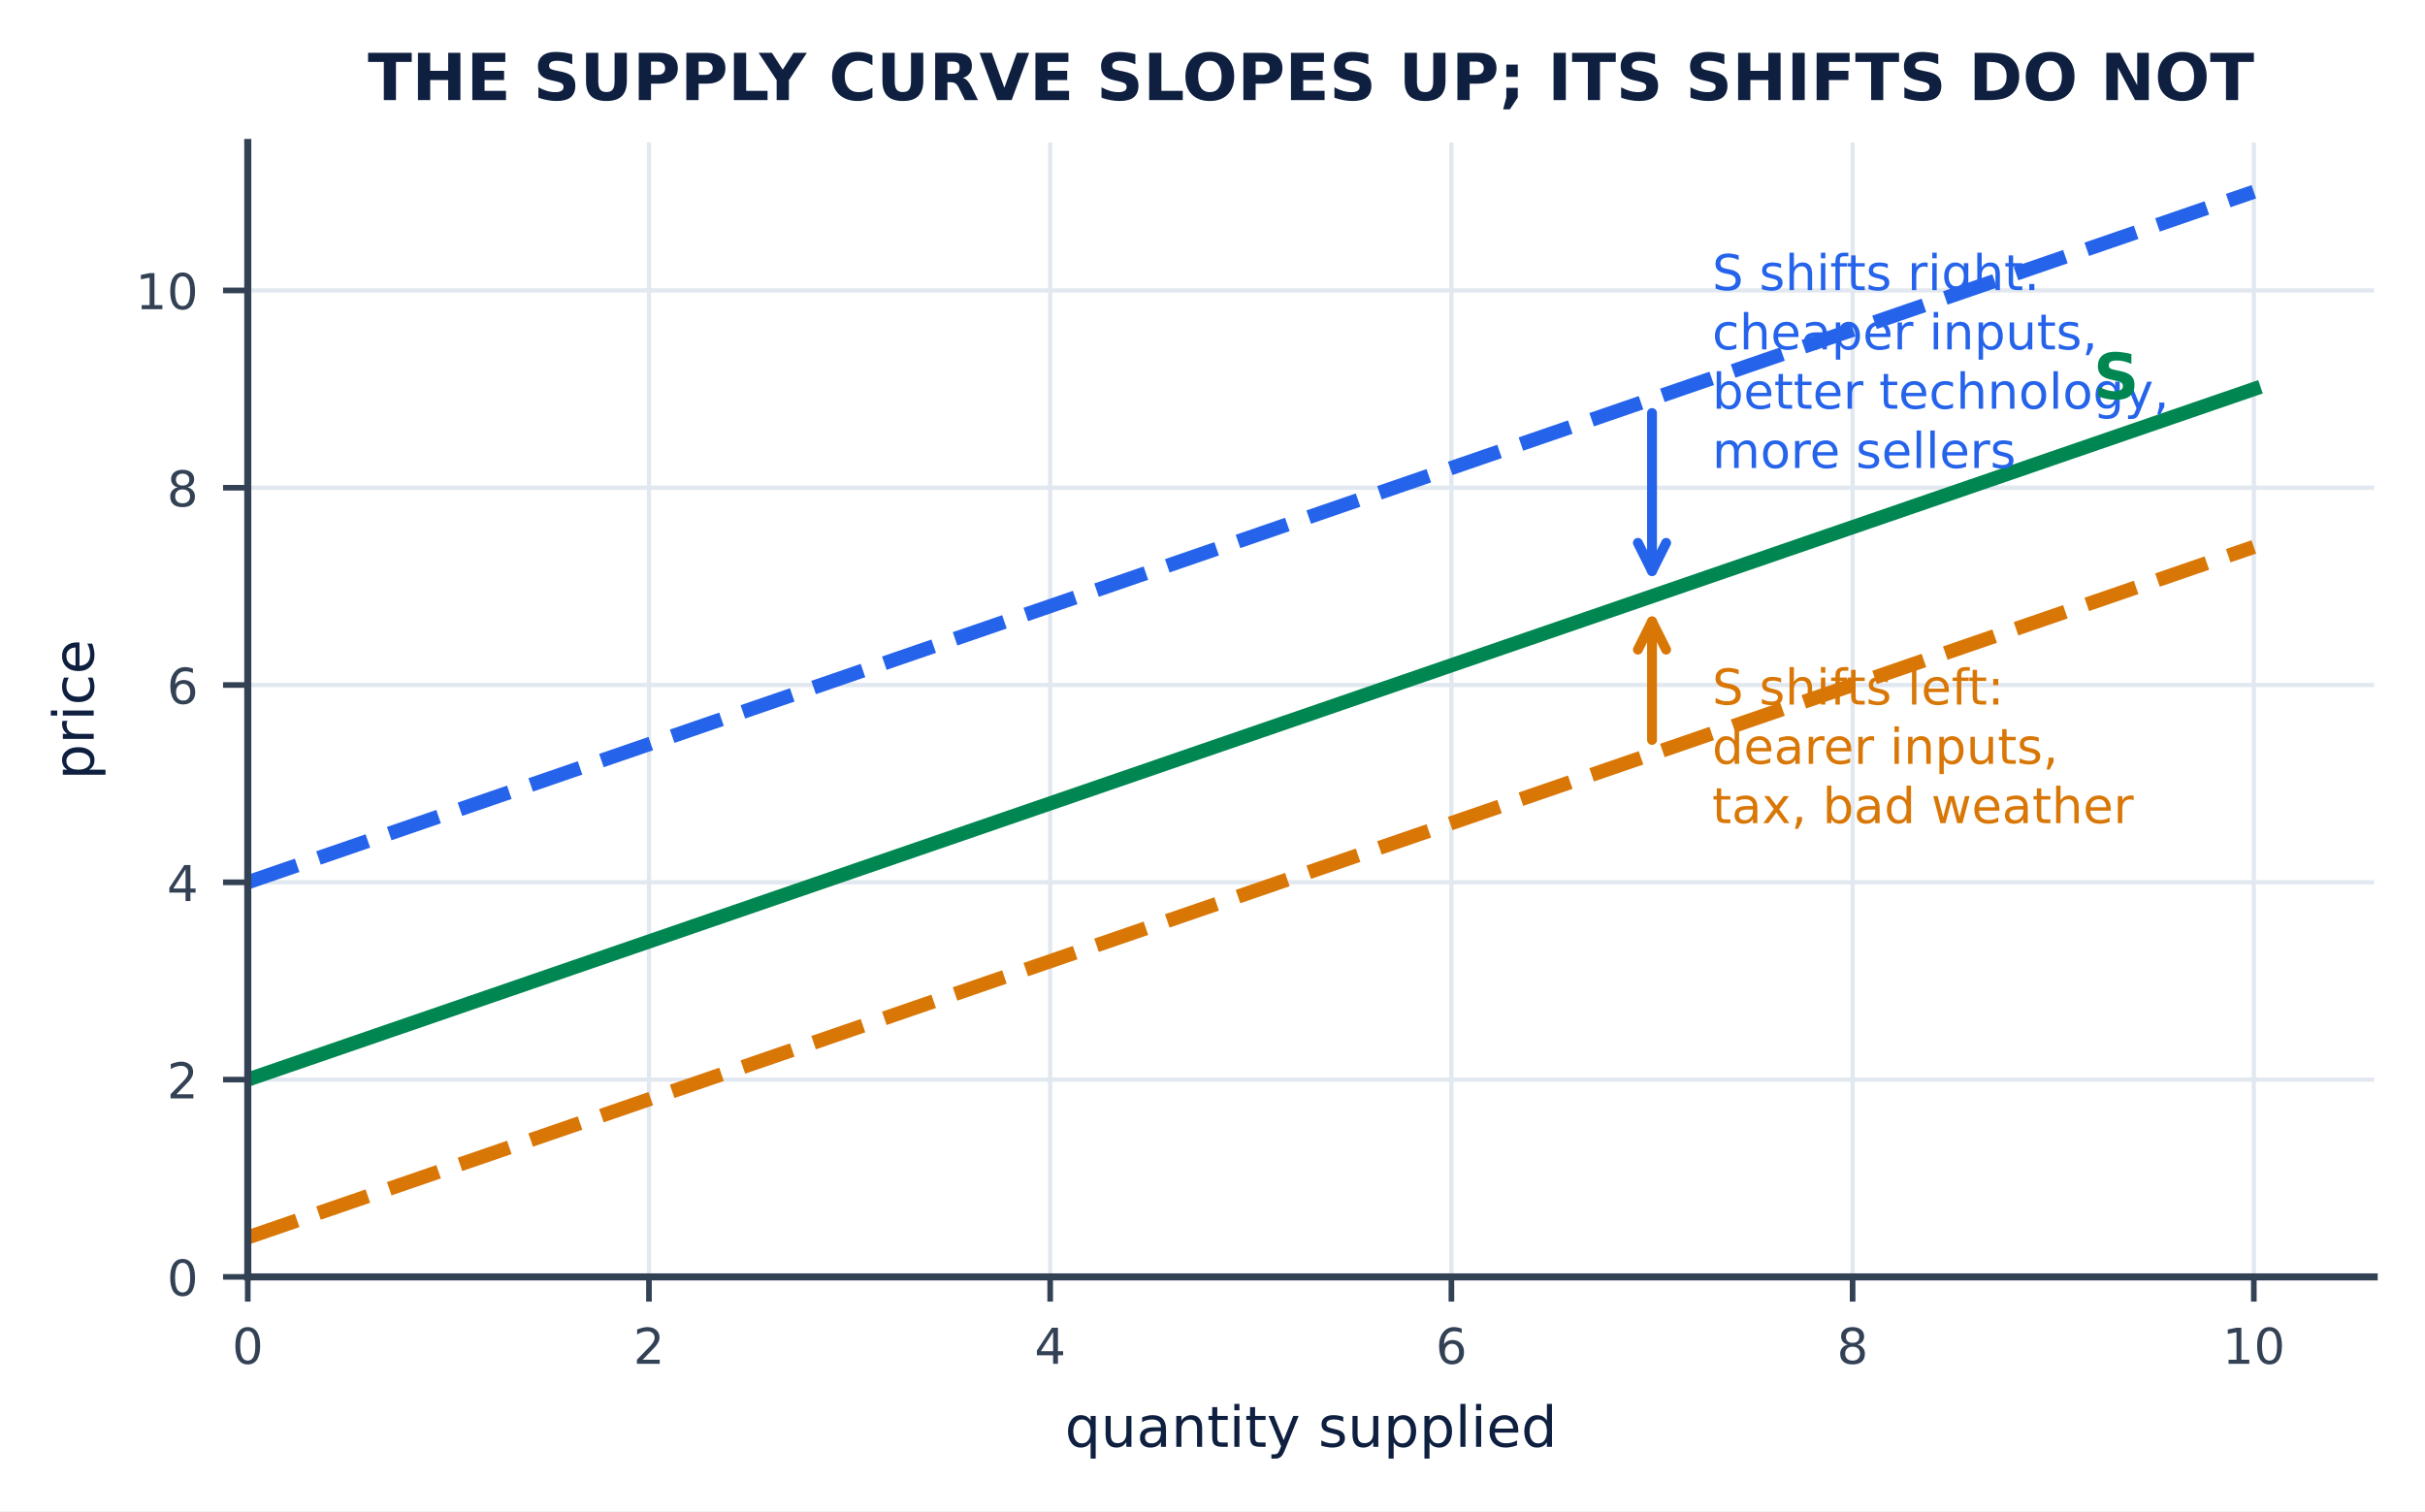
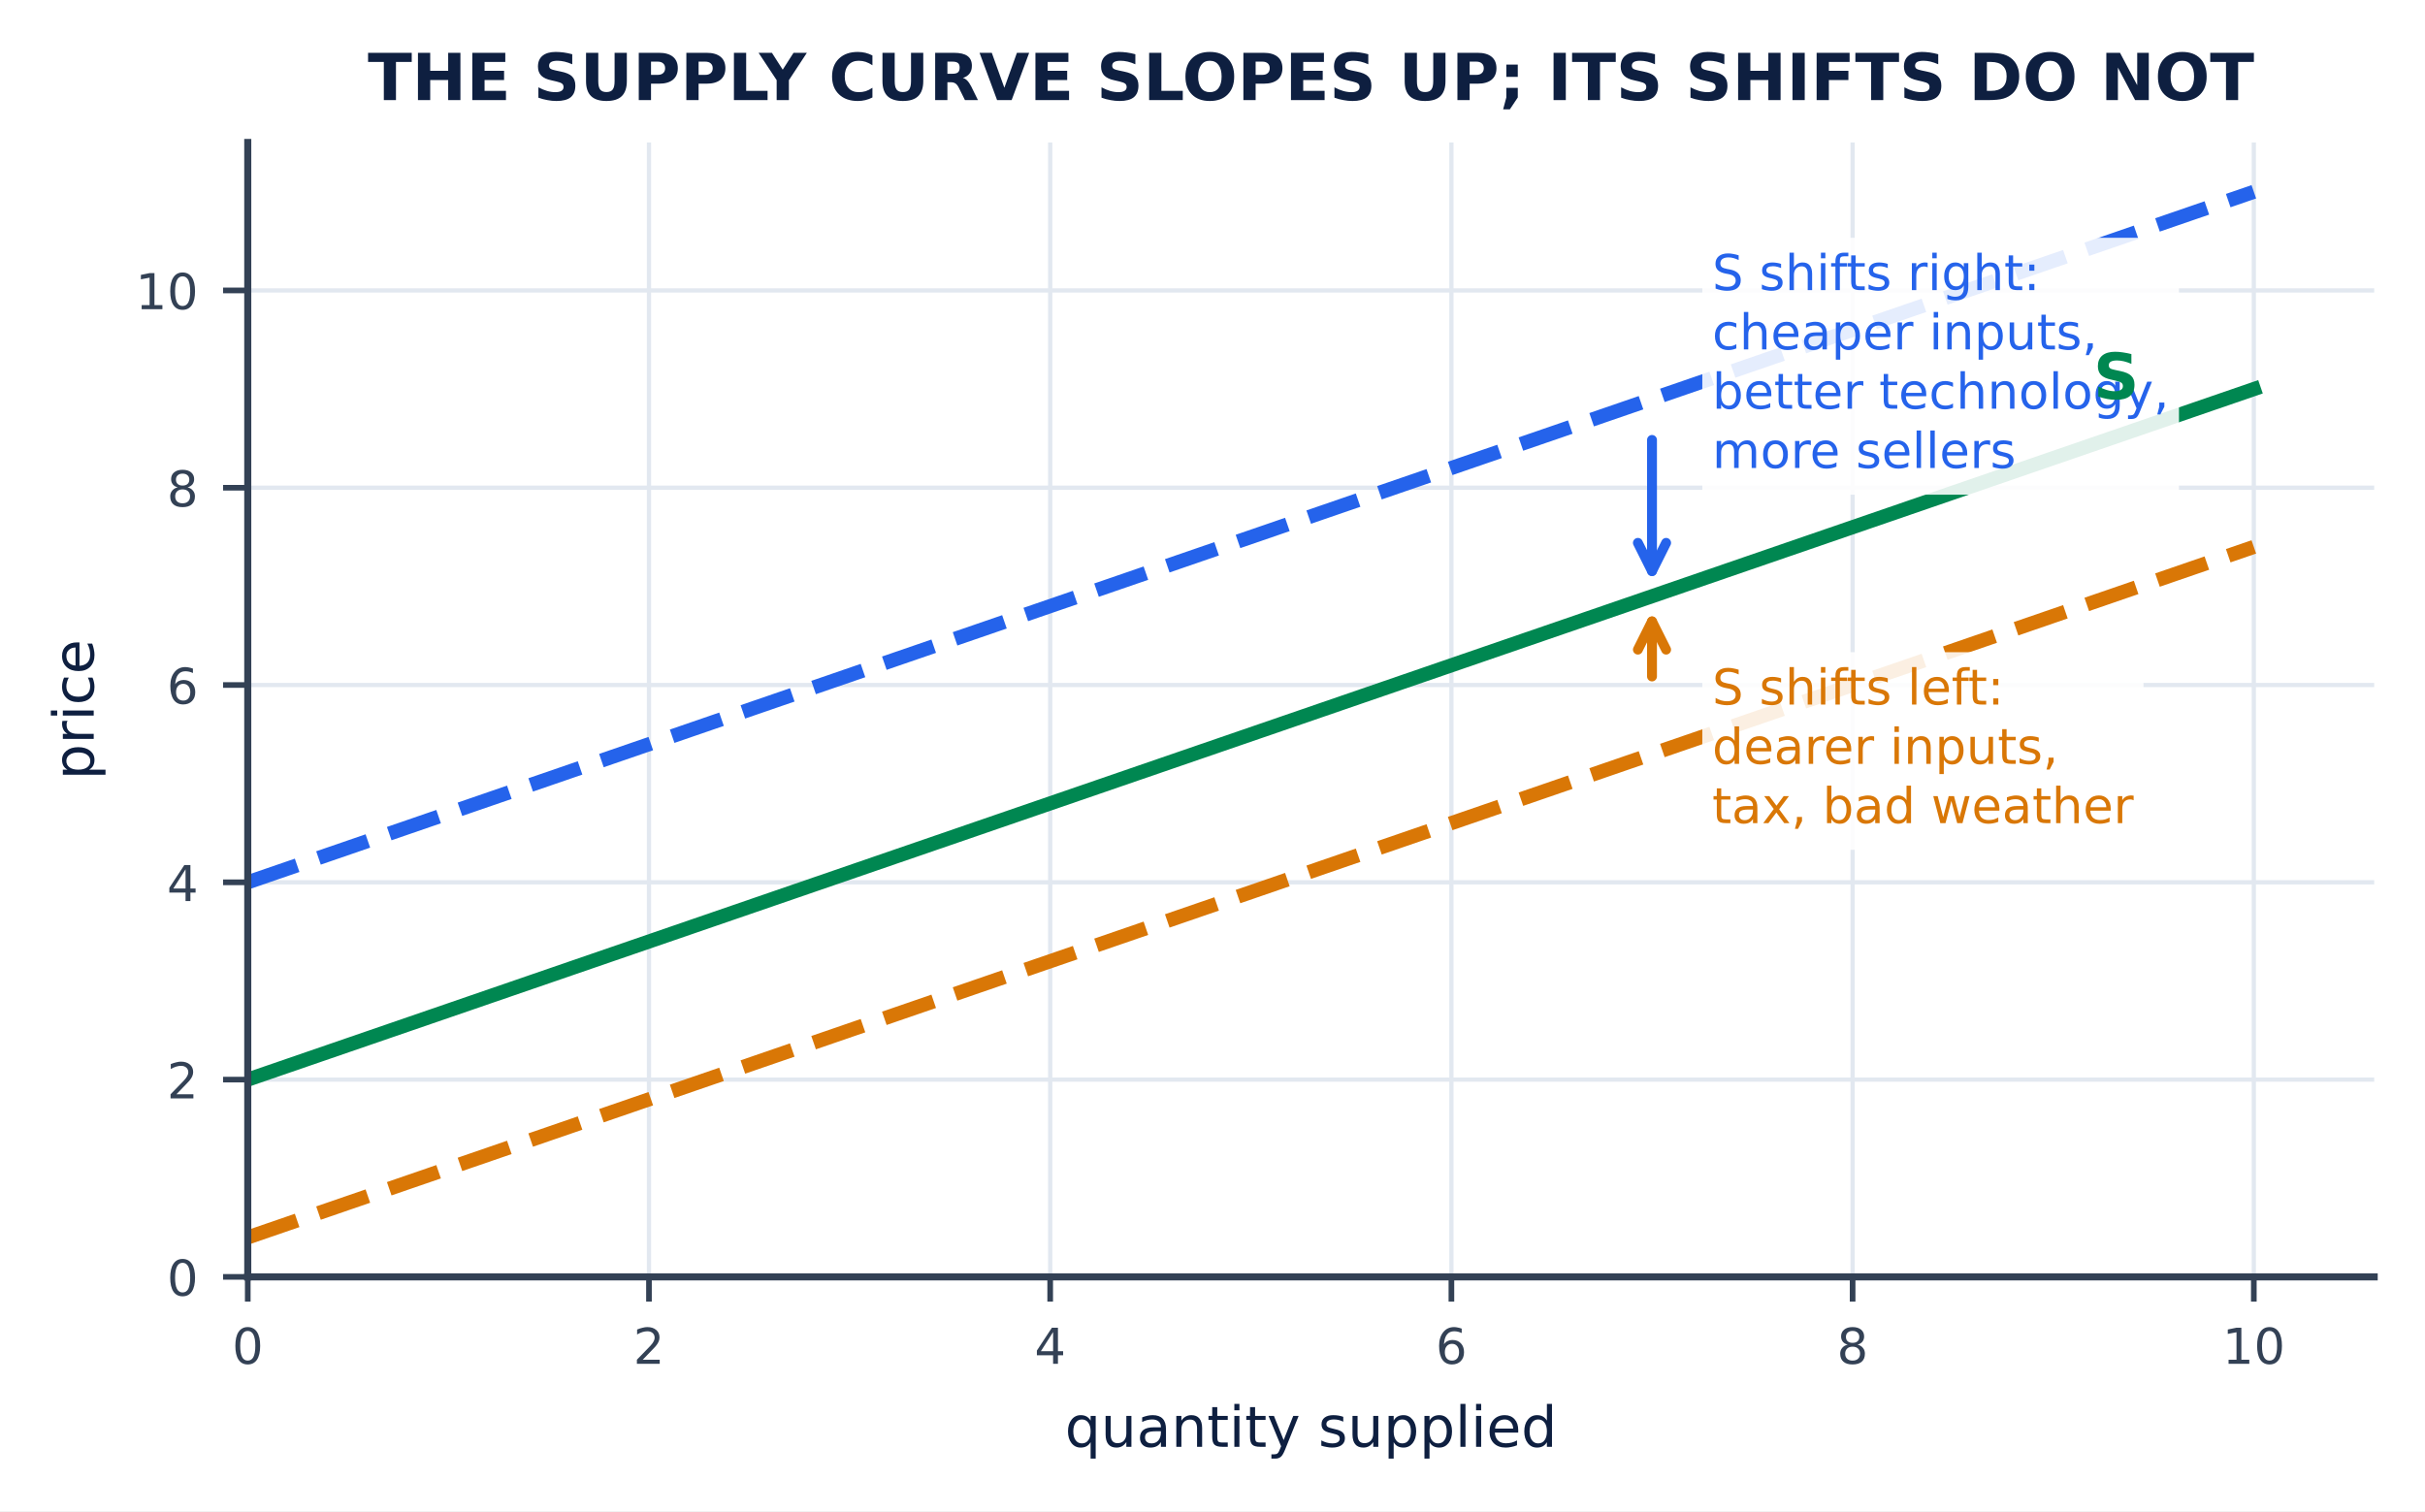
<svg xmlns="http://www.w3.org/2000/svg" xmlns:xlink="http://www.w3.org/1999/xlink" width="343.628pt" height="214.166pt" viewBox="0 0 343.628 214.166" version="1.1">
  <defs>
    <style type="text/css">*{stroke-linejoin: round; stroke-linecap: butt}</style>
  </defs>
  <g id="figure_1">
    <g id="patch_1">
      <path d="M 0 214.166  L 343.628 214.166  L 343.628 0  L 0 0  z " style="fill: #ffffff" />
    </g>
    <g id="axes_1">
      <g id="patch_2">
        <path d="M 35.108 180.966  L 336.428 180.966  L 336.428 20.19  L 35.108 20.19  z " style="fill: #ffffff" />
      </g>
      <g id="matplotlib.axis_1">
        <g id="xtick_1">
          <g id="line2d_1">
            <path d="M 35.108 180.966  L 35.108 20.19  " clip-path="url(#p8efb5f2dc7)" style="fill: none; stroke: #e2e8f0; stroke-width: 0.6; stroke-linecap: square" />
          </g>
          <g id="line2d_2">
            <defs>
              <path id="m8ef72950b3" d="M 0 0  L 0 3.5  " style="stroke: #334155; stroke-width: 0.8" />
            </defs>
            <g>
              <use xlink:href="#m8ef72950b3" x="35.108" y="180.966" style="fill: #334155; stroke: #334155; stroke-width: 0.8" />
            </g>
          </g>
          <g id="text_1">
            <text style="font-size: 7px; font-family: 'DejaVu Sans'; text-anchor: middle; fill: #334155" x="35.108" y="193.284" transform="rotate(-0 35.10813 193.2842)">0</text>
          </g>
        </g>
        <g id="xtick_2">
          <g id="line2d_3">
            <path d="M 91.961 180.966  L 91.961 20.19  " clip-path="url(#p8efb5f2dc7)" style="fill: none; stroke: #e2e8f0; stroke-width: 0.6; stroke-linecap: square" />
          </g>
          <g id="line2d_4">
            <g>
              <use xlink:href="#m8ef72950b3" x="91.961" y="180.966" style="fill: #334155; stroke: #334155; stroke-width: 0.8" />
            </g>
          </g>
          <g id="text_2">
            <text style="font-size: 7px; font-family: 'DejaVu Sans'; text-anchor: middle; fill: #334155" x="91.961" y="193.284" transform="rotate(-0 91.96095 193.2842)">2</text>
          </g>
        </g>
        <g id="xtick_3">
          <g id="line2d_5">
            <path d="M 148.814 180.966  L 148.814 20.19  " clip-path="url(#p8efb5f2dc7)" style="fill: none; stroke: #e2e8f0; stroke-width: 0.6; stroke-linecap: square" />
          </g>
          <g id="line2d_6">
            <g>
              <use xlink:href="#m8ef72950b3" x="148.814" y="180.966" style="fill: #334155; stroke: #334155; stroke-width: 0.8" />
            </g>
          </g>
          <g id="text_3">
            <text style="font-size: 7px; font-family: 'DejaVu Sans'; text-anchor: middle; fill: #334155" x="148.814" y="193.284" transform="rotate(-0 148.8138 193.2842)">4</text>
          </g>
        </g>
        <g id="xtick_4">
          <g id="line2d_7">
            <path d="M 205.667 180.966  L 205.667 20.19  " clip-path="url(#p8efb5f2dc7)" style="fill: none; stroke: #e2e8f0; stroke-width: 0.6; stroke-linecap: square" />
          </g>
          <g id="line2d_8">
            <g>
              <use xlink:href="#m8ef72950b3" x="205.667" y="180.966" style="fill: #334155; stroke: #334155; stroke-width: 0.8" />
            </g>
          </g>
          <g id="text_4">
            <text style="font-size: 7px; font-family: 'DejaVu Sans'; text-anchor: middle; fill: #334155" x="205.667" y="193.284" transform="rotate(-0 205.6666 193.2842)">6</text>
          </g>
        </g>
        <g id="xtick_5">
          <g id="line2d_9">
            <path d="M 262.519 180.966  L 262.519 20.19  " clip-path="url(#p8efb5f2dc7)" style="fill: none; stroke: #e2e8f0; stroke-width: 0.6; stroke-linecap: square" />
          </g>
          <g id="line2d_10">
            <g>
              <use xlink:href="#m8ef72950b3" x="262.519" y="180.966" style="fill: #334155; stroke: #334155; stroke-width: 0.8" />
            </g>
          </g>
          <g id="text_5">
            <text style="font-size: 7px; font-family: 'DejaVu Sans'; text-anchor: middle; fill: #334155" x="262.519" y="193.284" transform="rotate(-0 262.5194 193.2842)">8</text>
          </g>
        </g>
        <g id="xtick_6">
          <g id="line2d_11">
            <path d="M 319.372 180.966  L 319.372 20.19  " clip-path="url(#p8efb5f2dc7)" style="fill: none; stroke: #e2e8f0; stroke-width: 0.6; stroke-linecap: square" />
          </g>
          <g id="line2d_12">
            <g>
              <use xlink:href="#m8ef72950b3" x="319.372" y="180.966" style="fill: #334155; stroke: #334155; stroke-width: 0.8" />
            </g>
          </g>
          <g id="text_6">
            <text style="font-size: 7px; font-family: 'DejaVu Sans'; text-anchor: middle; fill: #334155" x="319.372" y="193.284" transform="rotate(-0 319.3723 193.2842)">10</text>
          </g>
        </g>
        <g id="text_7">
          <text style="font-size: 8px; font-family: 'DejaVu Sans'; text-anchor: middle; fill: #0e1f40" x="185.768" y="205.045" transform="rotate(-0 185.7681 205.0446)">quantity supplied</text>
        </g>
      </g>
      <g id="matplotlib.axis_2">
        <g id="ytick_1">
          <g id="line2d_13">
            <path d="M 35.108 180.966  L 336.428 180.966  " clip-path="url(#p8efb5f2dc7)" style="fill: none; stroke: #e2e8f0; stroke-width: 0.6; stroke-linecap: square" />
          </g>
          <g id="line2d_14">
            <defs>
              <path id="ma2e27340b0" d="M 0 0  L -3.5 0  " style="stroke: #334155; stroke-width: 0.8" />
            </defs>
            <g>
              <use xlink:href="#ma2e27340b0" x="35.108" y="180.966" style="fill: #334155; stroke: #334155; stroke-width: 0.8" />
            </g>
          </g>
          <g id="text_8">
            <text style="font-size: 7px; font-family: 'DejaVu Sans'; text-anchor: end; fill: #334155" x="28.108" y="183.625" transform="rotate(-0 28.10813 183.625)">0</text>
          </g>
        </g>
        <g id="ytick_2">
          <g id="line2d_15">
            <path d="M 35.108 153.005  L 336.428 153.005  " clip-path="url(#p8efb5f2dc7)" style="fill: none; stroke: #e2e8f0; stroke-width: 0.6; stroke-linecap: square" />
          </g>
          <g id="line2d_16">
            <g>
              <use xlink:href="#ma2e27340b0" x="35.108" y="153.005" style="fill: #334155; stroke: #334155; stroke-width: 0.8" />
            </g>
          </g>
          <g id="text_9">
            <text style="font-size: 7px; font-family: 'DejaVu Sans'; text-anchor: end; fill: #334155" x="28.108" y="155.664" transform="rotate(-0 28.10813 155.664)">2</text>
          </g>
        </g>
        <g id="ytick_3">
          <g id="line2d_17">
            <path d="M 35.108 125.044  L 336.428 125.044  " clip-path="url(#p8efb5f2dc7)" style="fill: none; stroke: #e2e8f0; stroke-width: 0.6; stroke-linecap: square" />
          </g>
          <g id="line2d_18">
            <g>
              <use xlink:href="#ma2e27340b0" x="35.108" y="125.044" style="fill: #334155; stroke: #334155; stroke-width: 0.8" />
            </g>
          </g>
          <g id="text_10">
            <text style="font-size: 7px; font-family: 'DejaVu Sans'; text-anchor: end; fill: #334155" x="28.108" y="127.703" transform="rotate(-0 28.10813 127.7029)">4</text>
          </g>
        </g>
        <g id="ytick_4">
          <g id="line2d_19">
            <path d="M 35.108 97.083  L 336.428 97.083  " clip-path="url(#p8efb5f2dc7)" style="fill: none; stroke: #e2e8f0; stroke-width: 0.6; stroke-linecap: square" />
          </g>
          <g id="line2d_20">
            <g>
              <use xlink:href="#ma2e27340b0" x="35.108" y="97.083" style="fill: #334155; stroke: #334155; stroke-width: 0.8" />
            </g>
          </g>
          <g id="text_11">
            <text style="font-size: 7px; font-family: 'DejaVu Sans'; text-anchor: end; fill: #334155" x="28.108" y="99.742" transform="rotate(-0 28.10813 99.74189)">6</text>
          </g>
        </g>
        <g id="ytick_5">
          <g id="line2d_21">
            <path d="M 35.108 69.122  L 336.428 69.122  " clip-path="url(#p8efb5f2dc7)" style="fill: none; stroke: #e2e8f0; stroke-width: 0.6; stroke-linecap: square" />
          </g>
          <g id="line2d_22">
            <g>
              <use xlink:href="#ma2e27340b0" x="35.108" y="69.122" style="fill: #334155; stroke: #334155; stroke-width: 0.8" />
            </g>
          </g>
          <g id="text_12">
            <text style="font-size: 7px; font-family: 'DejaVu Sans'; text-anchor: end; fill: #334155" x="28.108" y="71.781" transform="rotate(-0 28.10813 71.78085)">8</text>
          </g>
        </g>
        <g id="ytick_6">
          <g id="line2d_23">
            <path d="M 35.108 41.161  L 336.428 41.161  " clip-path="url(#p8efb5f2dc7)" style="fill: none; stroke: #e2e8f0; stroke-width: 0.6; stroke-linecap: square" />
          </g>
          <g id="line2d_24">
            <g>
              <use xlink:href="#ma2e27340b0" x="35.108" y="41.161" style="fill: #334155; stroke: #334155; stroke-width: 0.8" />
            </g>
          </g>
          <g id="text_13">
            <text style="font-size: 7px; font-family: 'DejaVu Sans'; text-anchor: end; fill: #334155" x="28.108" y="43.82" transform="rotate(-0 28.10813 43.81981)">10</text>
          </g>
        </g>
        <g id="text_14">
          <text style="font-size: 8px; font-family: 'DejaVu Sans'; text-anchor: middle; fill: #0e1f40" x="13.279" y="100.578" transform="rotate(-90 13.27875 100.5778)">price</text>
        </g>
      </g>
      <g id="line2d_25">
        <path d="M 35.108 153.005  L 37.979 152.016  L 40.851 151.028  L 43.722 150.039  L 46.594 149.051  L 49.465 148.062  L 52.336 147.074  L 55.208 146.085  L 58.079 145.097  L 60.95 144.108  L 63.822 143.12  L 66.693 142.131  L 69.564 141.143  L 72.436 140.154  L 75.307 139.165  L 78.178 138.177  L 81.05 137.188  L 83.921 136.2  L 86.793 135.211  L 89.664 134.223  L 92.535 133.234  L 95.407 132.246  L 98.278 131.257  L 101.149 130.269  L 104.021 129.28  L 106.892 128.292  L 109.763 127.303  L 112.635 126.315  L 115.506 125.326  L 118.377 124.338  L 121.249 123.349  L 124.12 122.361  L 126.991 121.372  L 129.863 120.384  L 132.734 119.395  L 135.606 118.407  L 138.477 117.418  L 141.348 116.429  L 144.22 115.441  L 147.091 114.452  L 149.962 113.464  L 152.834 112.475  L 155.705 111.487  L 158.576 110.498  L 161.448 109.51  L 164.319 108.521  L 167.19 107.533  L 170.062 106.544  L 172.933 105.556  L 175.805 104.567  L 178.676 103.579  L 181.547 102.59  L 184.419 101.602  L 187.29 100.613  L 190.161 99.625  L 193.033 98.636  L 195.904 97.648  L 198.775 96.659  L 201.647 95.671  L 204.518 94.682  L 207.389 93.693  L 210.261 92.705  L 213.132 91.716  L 216.003 90.728  L 218.875 89.739  L 221.746 88.751  L 224.618 87.762  L 227.489 86.774  L 230.36 85.785  L 233.232 84.797  L 236.103 83.808  L 238.974 82.82  L 241.846 81.831  L 244.717 80.843  L 247.588 79.854  L 250.46 78.866  L 253.331 77.877  L 256.202 76.889  L 259.074 75.9  L 261.945 74.912  L 264.817 73.923  L 267.688 72.935  L 270.559 71.946  L 273.431 70.957  L 276.302 69.969  L 279.173 68.98  L 282.045 67.992  L 284.916 67.003  L 287.787 66.015  L 290.659 65.026  L 293.53 64.038  L 296.401 63.049  L 299.273 62.061  L 302.144 61.072  L 305.016 60.084  L 307.887 59.095  L 310.758 58.107  L 313.63 57.118  L 316.501 56.13  L 319.372 55.141  " clip-path="url(#p8efb5f2dc7)" style="fill: none; stroke: #008751; stroke-width: 2; stroke-linecap: square" />
      </g>
      <g id="line2d_26">
        <path d="M 35.108 125.044  L 37.979 124.055  L 40.851 123.067  L 43.722 122.078  L 46.594 121.09  L 49.465 120.101  L 52.336 119.113  L 55.208 118.124  L 58.079 117.136  L 60.95 116.147  L 63.822 115.159  L 66.693 114.17  L 69.564 113.181  L 72.436 112.193  L 75.307 111.204  L 78.178 110.216  L 81.05 109.227  L 83.921 108.239  L 86.793 107.25  L 89.664 106.262  L 92.535 105.273  L 95.407 104.285  L 98.278 103.296  L 101.149 102.308  L 104.021 101.319  L 106.892 100.331  L 109.763 99.342  L 112.635 98.354  L 115.506 97.365  L 118.377 96.377  L 121.249 95.388  L 124.12 94.4  L 126.991 93.411  L 129.863 92.423  L 132.734 91.434  L 135.606 90.445  L 138.477 89.457  L 141.348 88.468  L 144.22 87.48  L 147.091 86.491  L 149.962 85.503  L 152.834 84.514  L 155.705 83.526  L 158.576 82.537  L 161.448 81.549  L 164.319 80.56  L 167.19 79.572  L 170.062 78.583  L 172.933 77.595  L 175.805 76.606  L 178.676 75.618  L 181.547 74.629  L 184.419 73.641  L 187.29 72.652  L 190.161 71.664  L 193.033 70.675  L 195.904 69.687  L 198.775 68.698  L 201.647 67.709  L 204.518 66.721  L 207.389 65.732  L 210.261 64.744  L 213.132 63.755  L 216.003 62.767  L 218.875 61.778  L 221.746 60.79  L 224.618 59.801  L 227.489 58.813  L 230.36 57.824  L 233.232 56.836  L 236.103 55.847  L 238.974 54.859  L 241.846 53.87  L 244.717 52.882  L 247.588 51.893  L 250.46 50.905  L 253.331 49.916  L 256.202 48.928  L 259.074 47.939  L 261.945 46.951  L 264.817 45.962  L 267.688 44.973  L 270.559 43.985  L 273.431 42.996  L 276.302 42.008  L 279.173 41.019  L 282.045 40.031  L 284.916 39.042  L 287.787 38.054  L 290.659 37.065  L 293.53 36.077  L 296.401 35.088  L 299.273 34.1  L 302.144 33.111  L 305.016 32.123  L 307.887 31.134  L 310.758 30.146  L 313.63 29.157  L 316.501 28.169  L 319.372 27.18  " clip-path="url(#p8efb5f2dc7)" style="fill: none; stroke-dasharray: 7.4,3.2; stroke-dashoffset: 0; stroke: #2563eb; stroke-width: 2" />
      </g>
      <g id="line2d_27">
        <path d="M 35.108 175.374  L 37.979 174.385  L 40.851 173.397  L 43.722 172.408  L 46.594 171.42  L 49.465 170.431  L 52.336 169.443  L 55.208 168.454  L 58.079 167.465  L 60.95 166.477  L 63.822 165.488  L 66.693 164.5  L 69.564 163.511  L 72.436 162.523  L 75.307 161.534  L 78.178 160.546  L 81.05 159.557  L 83.921 158.569  L 86.793 157.58  L 89.664 156.592  L 92.535 155.603  L 95.407 154.615  L 98.278 153.626  L 101.149 152.638  L 104.021 151.649  L 106.892 150.661  L 109.763 149.672  L 112.635 148.684  L 115.506 147.695  L 118.377 146.707  L 121.249 145.718  L 124.12 144.729  L 126.991 143.741  L 129.863 142.752  L 132.734 141.764  L 135.606 140.775  L 138.477 139.787  L 141.348 138.798  L 144.22 137.81  L 147.091 136.821  L 149.962 135.833  L 152.834 134.844  L 155.705 133.856  L 158.576 132.867  L 161.448 131.879  L 164.319 130.89  L 167.19 129.902  L 170.062 128.913  L 172.933 127.925  L 175.805 126.936  L 178.676 125.948  L 181.547 124.959  L 184.419 123.971  L 187.29 122.982  L 190.161 121.993  L 193.033 121.005  L 195.904 120.016  L 198.775 119.028  L 201.647 118.039  L 204.518 117.051  L 207.389 116.062  L 210.261 115.074  L 213.132 114.085  L 216.003 113.097  L 218.875 112.108  L 221.746 111.12  L 224.618 110.131  L 227.489 109.143  L 230.36 108.154  L 233.232 107.166  L 236.103 106.177  L 238.974 105.189  L 241.846 104.2  L 244.717 103.212  L 247.588 102.223  L 250.46 101.235  L 253.331 100.246  L 256.202 99.257  L 259.074 98.269  L 261.945 97.28  L 264.817 96.292  L 267.688 95.303  L 270.559 94.315  L 273.431 93.326  L 276.302 92.338  L 279.173 91.349  L 282.045 90.361  L 284.916 89.372  L 287.787 88.384  L 290.659 87.395  L 293.53 86.407  L 296.401 85.418  L 299.273 84.43  L 302.144 83.441  L 305.016 82.453  L 307.887 81.464  L 310.758 80.476  L 313.63 79.487  L 316.501 78.499  L 319.372 77.51  " clip-path="url(#p8efb5f2dc7)" style="fill: none; stroke-dasharray: 7.4,3.2; stroke-dashoffset: 0; stroke: #d97706; stroke-width: 2" />
      </g>
      <g id="patch_3">
        <path d="M 35.108 180.966  L 35.108 20.19  " style="fill: none; stroke: #334155; stroke-linejoin: miter; stroke-linecap: square" />
      </g>
      <g id="patch_4">
        <path d="M 35.108 180.966  L 336.428 180.966  " style="fill: none; stroke: #334155; stroke-linejoin: miter; stroke-linecap: square" />
      </g>
      <g id="patch_5">
-         <path d="M 234.093 58.536  Q 234.093 70.518 234.093 80.935  " style="fill: none; stroke: #2563eb; stroke-width: 1.4; stroke-linecap: round" />
-         <path d="M 236.093 76.935  L 234.093 80.935  L 232.093 76.935  " style="fill: none; stroke: #2563eb; stroke-width: 1.4; stroke-linecap: round" />
+         <path d="M 234.093 62.347  Q 234.093 72.424 234.093 80.937  " style="fill: none; stroke: #2563eb; stroke-width: 1.4; stroke-linecap: round" />
+         <path d="M 236.093 76.937  L 234.093 80.937  L 232.093 76.937  " style="fill: none; stroke: #2563eb; stroke-width: 1.4; stroke-linecap: round" />
      </g>
      <g id="patch_6">
-         <path d="M 234.093 104.868  Q 234.093 95.686 234.093 88.069  " style="fill: none; stroke: #d97706; stroke-width: 1.4; stroke-linecap: round" />
-         <path d="M 232.093 92.069  L 234.093 88.069  L 236.093 92.069  " style="fill: none; stroke: #d97706; stroke-width: 1.4; stroke-linecap: round" />
+         <path d="M 234.093 95.871  Q 234.093 91.186 234.093 88.067  " style="fill: none; stroke: #d97706; stroke-width: 1.4; stroke-linecap: round" />
+         <path d="M 232.093 92.067  L 234.093 88.067  L 236.093 92.067  " style="fill: none; stroke: #d97706; stroke-width: 1.4; stroke-linecap: round" />
      </g>
      <g id="text_15">
+         <g id="patch_7">
+           <path d="M 241.221 70.108  L 308.765 70.108  L 308.765 33.7  L 241.221 33.7  z " style="fill: #ffffff; opacity: 0.88" />
+         </g>
        <text style="font-size: 7px; font-family: 'DejaVu Sans'; fill: #2563eb" transform="translate(242.621 41.11982)">S shifts right:</text>
        <text style="font-size: 7px; font-family: 'DejaVu Sans'; fill: #2563eb" transform="translate(242.621 49.52174)">cheaper inputs,</text>
        <text style="font-size: 7px; font-family: 'DejaVu Sans'; fill: #2563eb" transform="translate(242.621 57.92365)">better technology,</text>
        <text style="font-size: 7px; font-family: 'DejaVu Sans'; fill: #2563eb" transform="translate(242.621 66.32556)">more sellers</text>
      </g>
      <g id="text_16">
+         <g id="patch_8">
+           <path d="M 241.221 120.438  L 303.736 120.438  L 303.736 92.432  L 241.221 92.432  z " style="fill: #ffffff; opacity: 0.88" />
+         </g>
        <text style="font-size: 7px; font-family: 'DejaVu Sans'; fill: #d97706" transform="translate(242.621 99.85162)">S shifts left:</text>
        <text style="font-size: 7px; font-family: 'DejaVu Sans'; fill: #d97706" transform="translate(242.621 108.2535)">dearer inputs,</text>
        <text style="font-size: 7px; font-family: 'DejaVu Sans'; fill: #d97706" transform="translate(242.621 116.6554)">tax, bad weather</text>
      </g>
      <g id="text_17">
        <text style="font-weight: 700; font-size: 9px; font-family: 'DejaVu Sans'; text-anchor: start; fill: #008751" x="296.631" y="56.539" transform="rotate(-0 296.6311 56.5392)">S</text>
      </g>
      <g id="text_18">
        <text style="font-weight: 700; font-size: 9.2px; font-family: 'DejaVu Sans'; text-anchor: middle; fill: #0e1f40" x="185.768" y="14.19" transform="rotate(-0 185.7681 14.18984)">THE SUPPLY CURVE SLOPES UP; ITS SHIFTS DO NOT</text>
      </g>
    </g>
  </g>
  <defs>
    <clipPath id="p8efb5f2dc7">
      <rect x="35.108" y="20.19" width="301.32" height="160.776" />
    </clipPath>
  </defs>
</svg>
